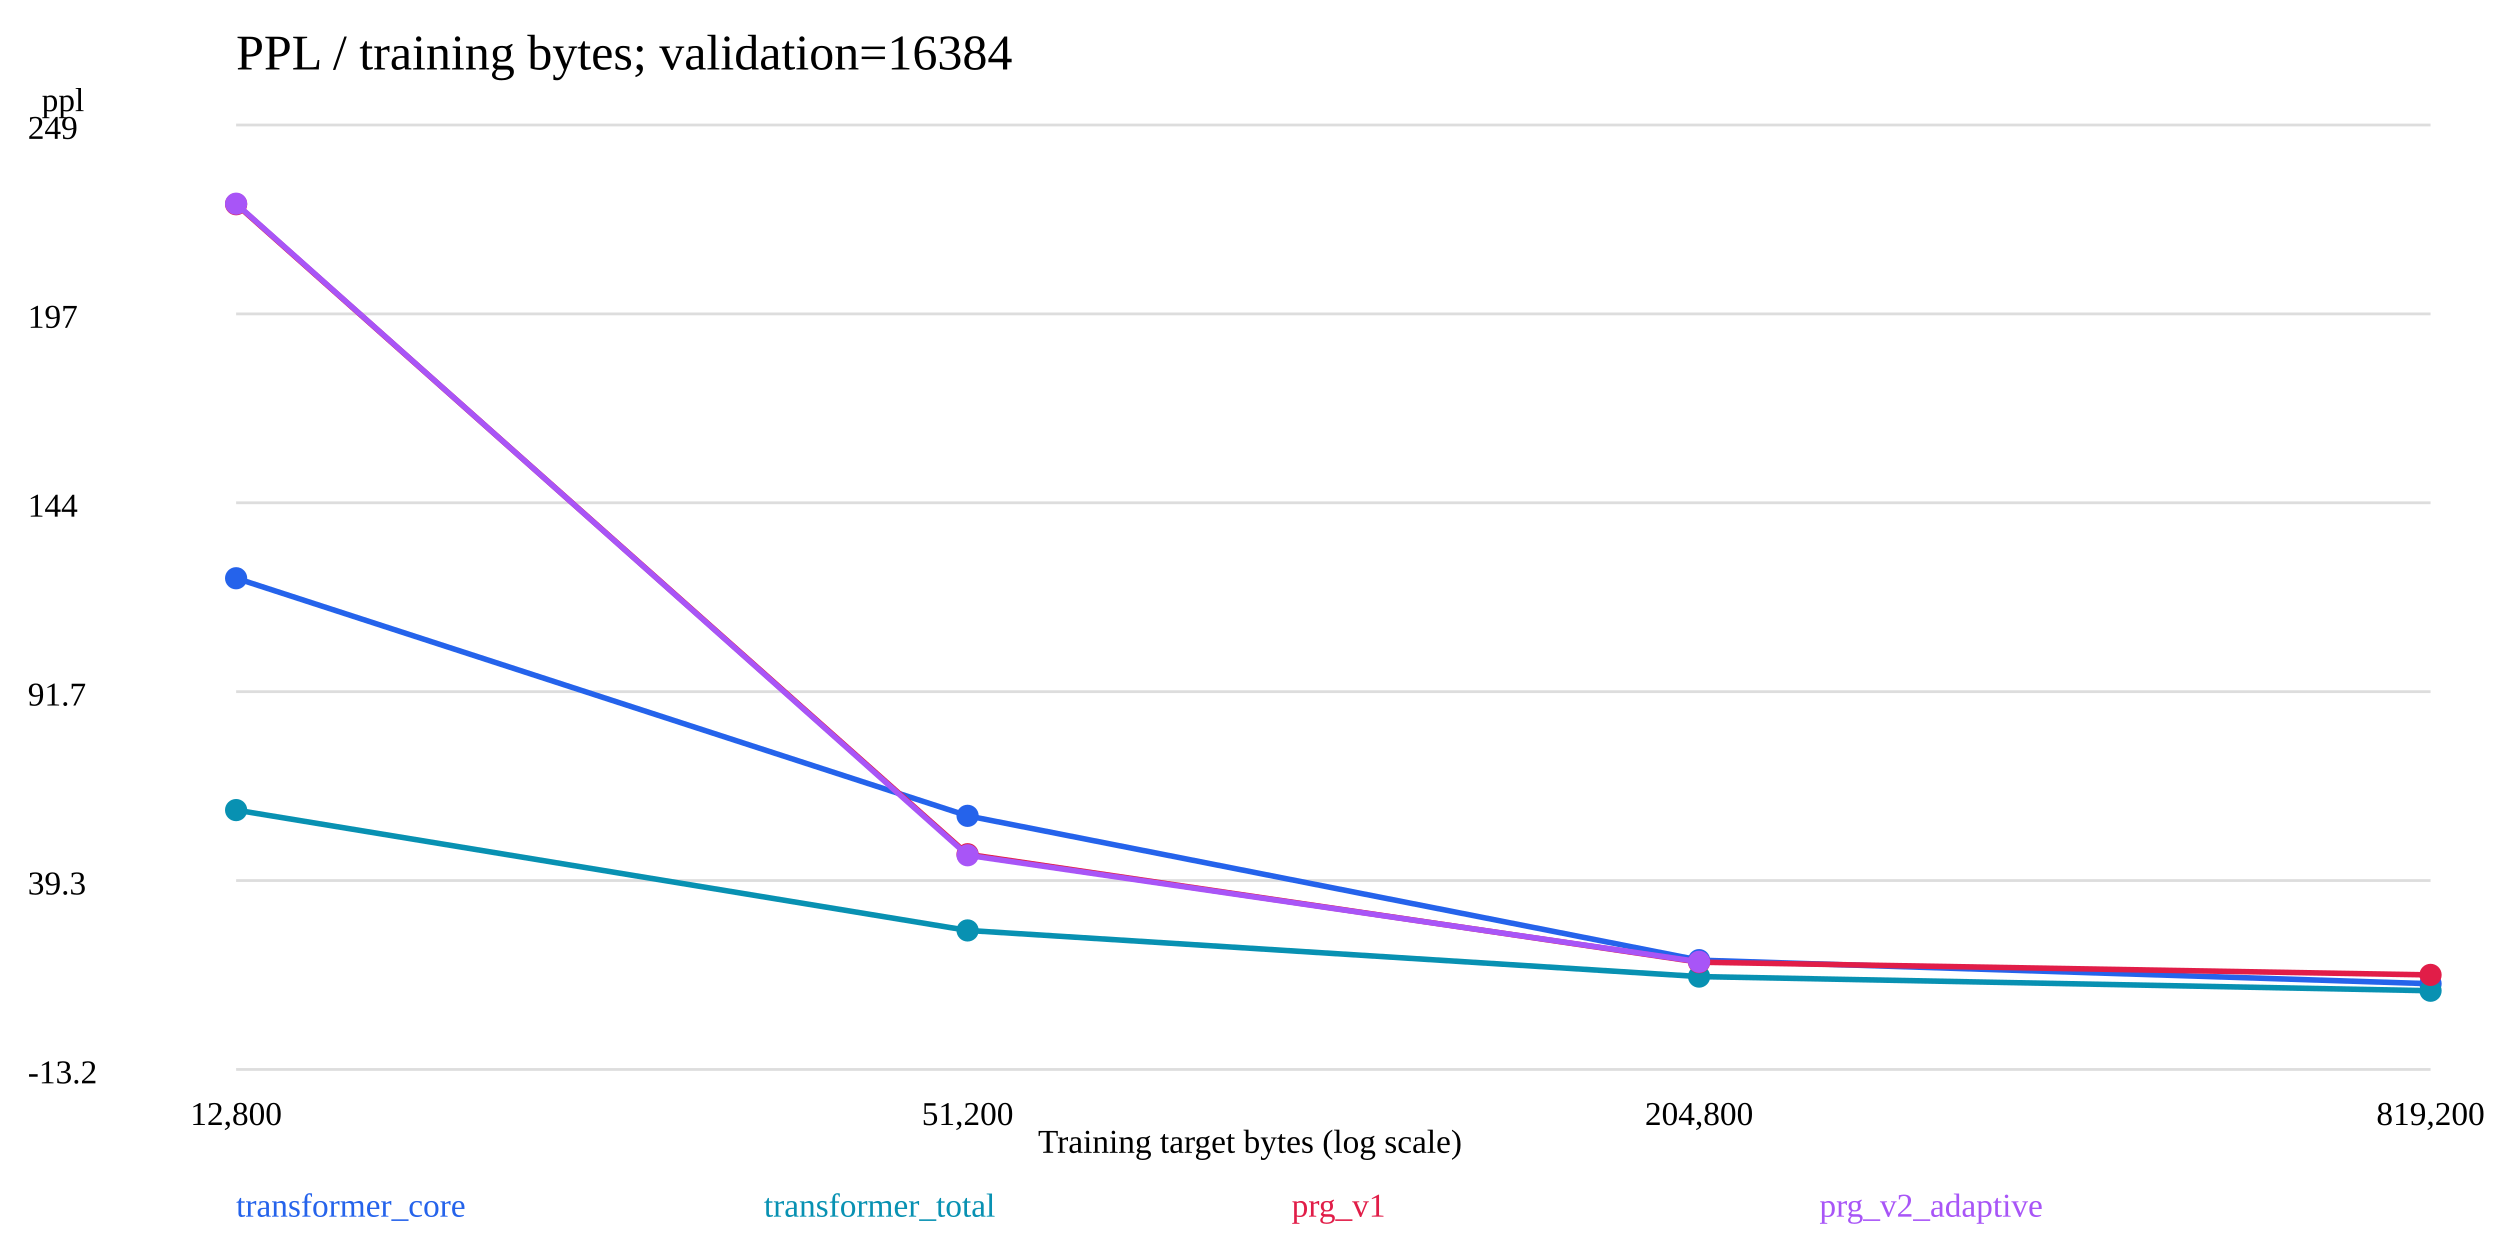
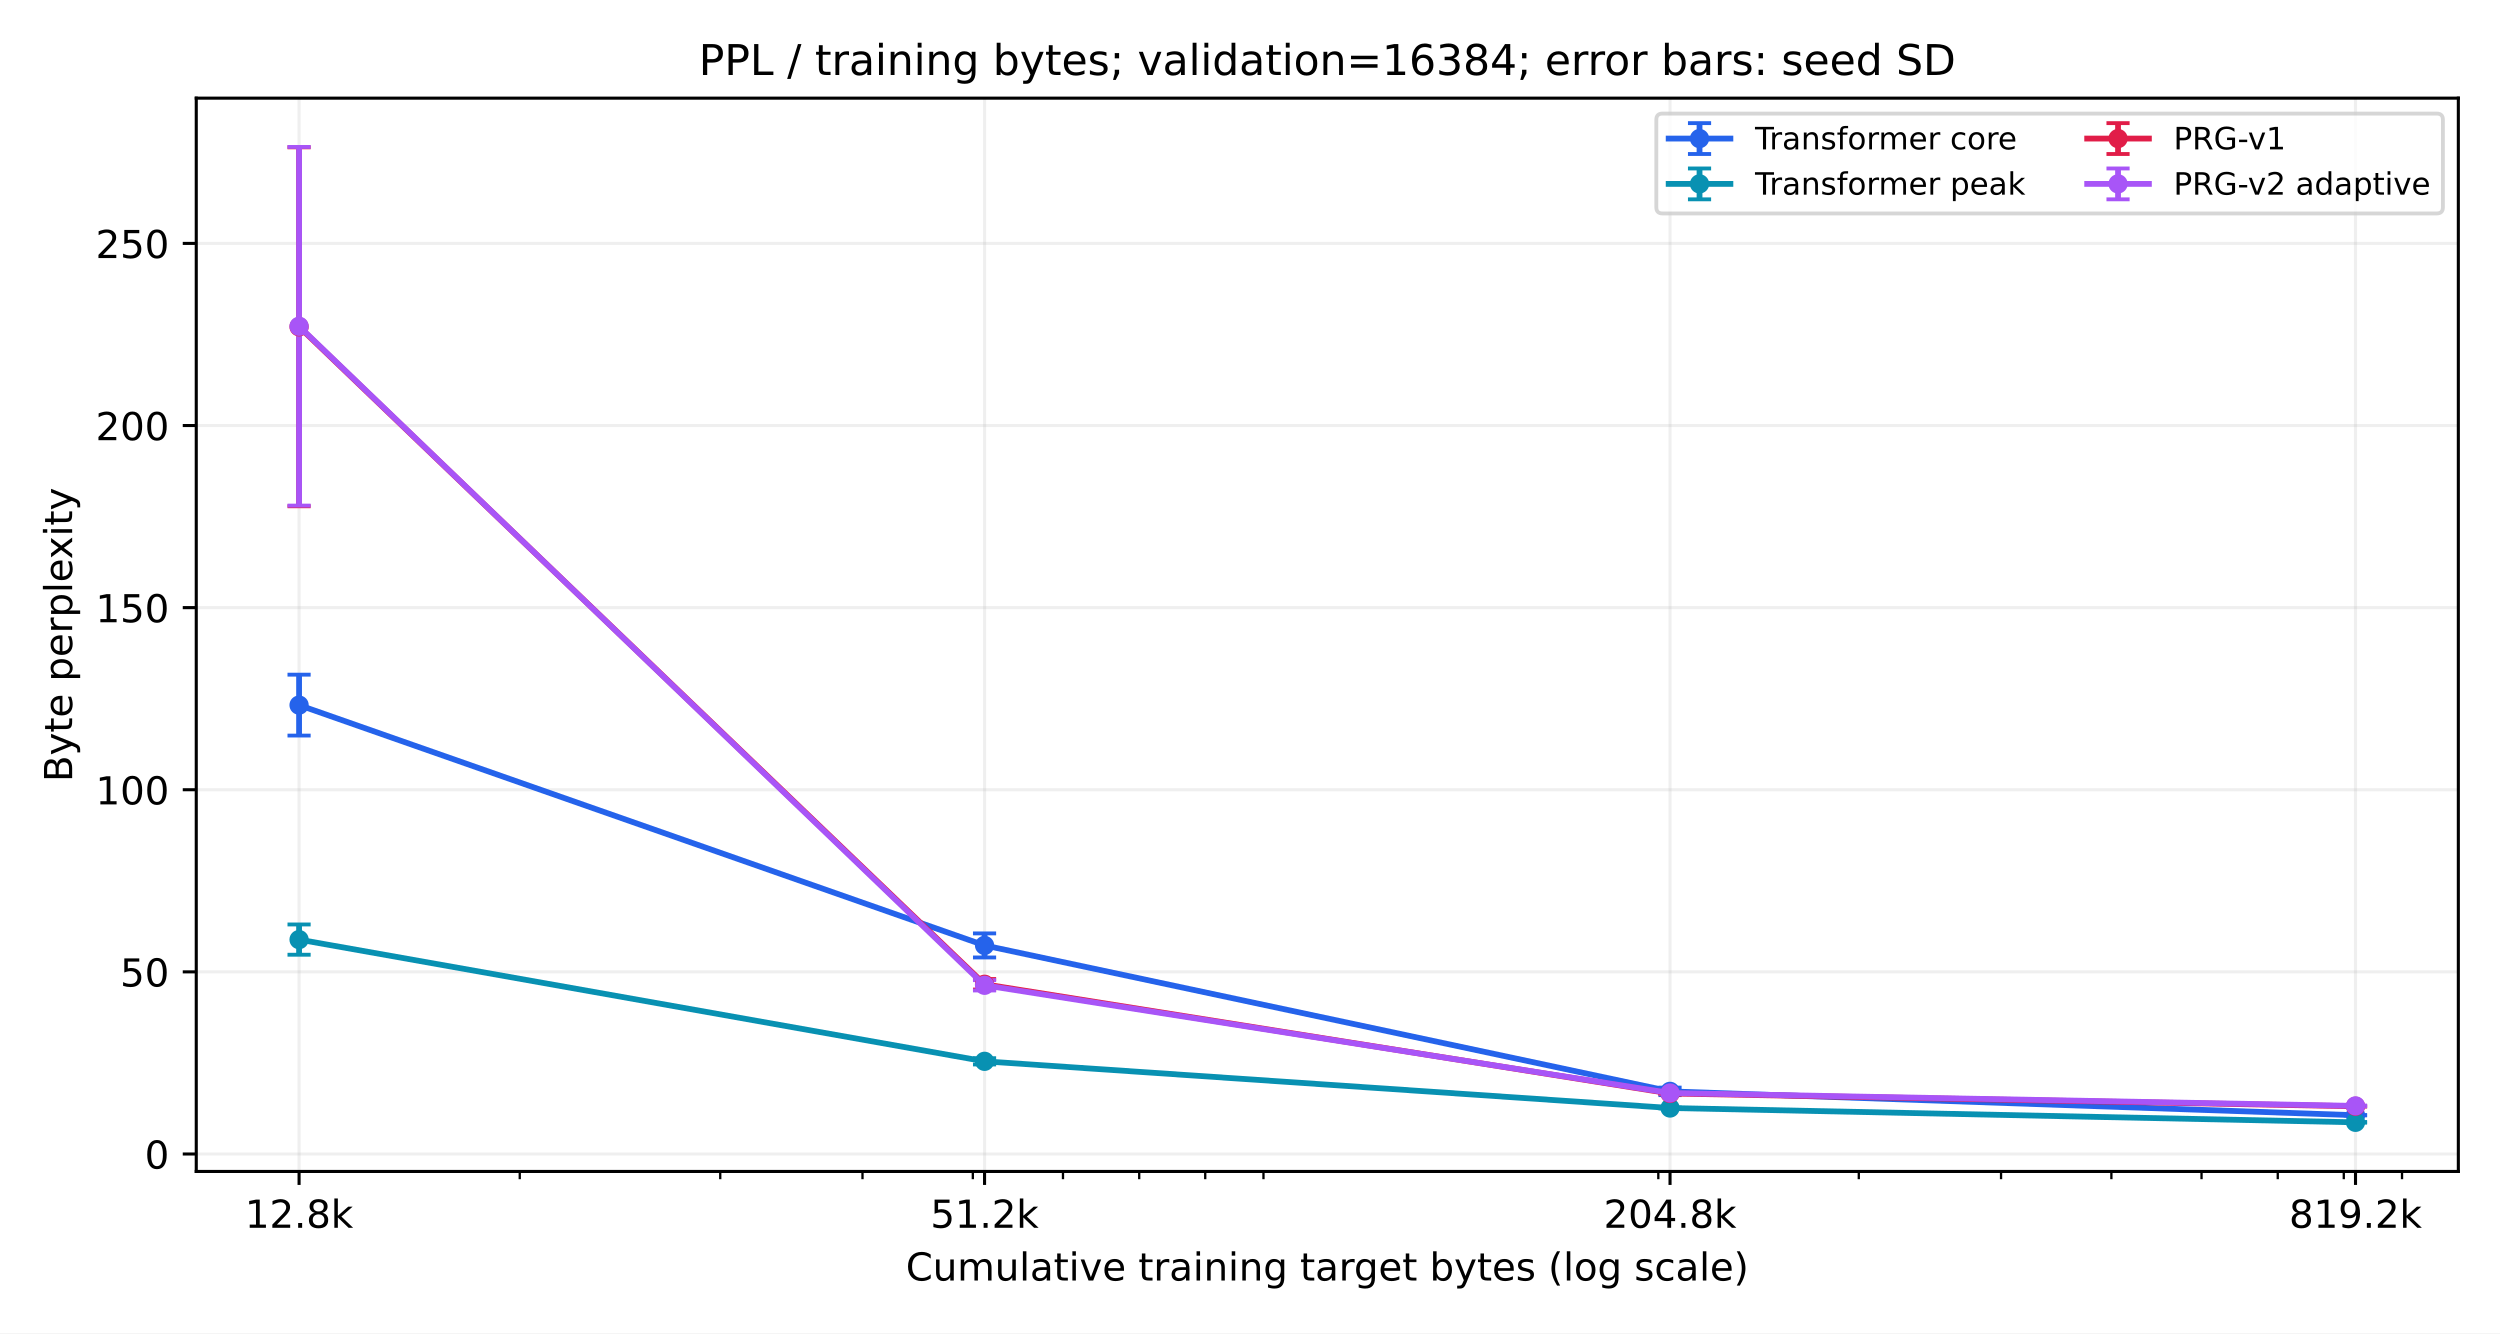
- <svg xmlns="http://www.w3.org/2000/svg" width="900" height="450" viewBox="0 0 900 450">
-   <rect width="100%" height="100%" fill="white" />
-   <text x="85" y="25" font-size="18">PPL / training bytes; validation=16384</text>
-   <line x1="85" x2="875" y1="385.0" y2="385.0" stroke="#ddd" />
-   <text x="10" y="390.0" font-size="12">-13.2</text>
-   <line x1="85" x2="875" y1="317.0" y2="317.0" stroke="#ddd" />
-   <text x="10" y="322.0" font-size="12">39.3</text>
-   <line x1="85" x2="875" y1="249.0" y2="249.0" stroke="#ddd" />
-   <text x="10" y="254.0" font-size="12">91.7</text>
-   <line x1="85" x2="875" y1="181" y2="181" stroke="#ddd" />
-   <text x="10" y="186" font-size="12">144</text>
-   <line x1="85" x2="875" y1="113.0" y2="113.0" stroke="#ddd" />
-   <text x="10" y="118.0" font-size="12">197</text>
-   <line x1="85" x2="875" y1="45.0" y2="45.0" stroke="#ddd" />
-   <text x="10" y="50.0" font-size="12">249</text>
-   <text x="85.0" y="405" text-anchor="middle" font-size="12">12,800</text>
-   <text x="348.333" y="405" text-anchor="middle" font-size="12">51,200</text>
-   <text x="611.667" y="405" text-anchor="middle" font-size="12">204,800</text>
-   <text x="875.0" y="405" text-anchor="middle" font-size="12">819,200</text>
-   <polyline points="85.00,208.17 348.33,293.70 611.67,345.65 875.00,354.15" fill="none" stroke="#2563eb" stroke-width="2" />
-   <circle cx="85.0" cy="208.171" r="4" fill="#2563eb" />
-   <circle cx="348.333" cy="293.702" r="4" fill="#2563eb" />
-   <circle cx="611.667" cy="345.65" r="4" fill="#2563eb" />
-   <circle cx="875.0" cy="354.147" r="4" fill="#2563eb" />
-   <text x="85" y="438" fill="#2563eb" font-size="12">transformer_core</text>
-   <polyline points="85.00,291.63 348.33,334.96 611.67,351.57 875.00,356.67" fill="none" stroke="#0891b2" stroke-width="2" />
-   <circle cx="85.0" cy="291.631" r="4" fill="#0891b2" />
-   <circle cx="348.333" cy="334.957" r="4" fill="#0891b2" />
-   <circle cx="611.667" cy="351.573" r="4" fill="#0891b2" />
-   <circle cx="875.0" cy="356.667" r="4" fill="#0891b2" />
-   <text x="275" y="438" fill="#0891b2" font-size="12">transformer_total</text>
-   <polyline points="85.00,73.52 348.33,307.53 611.67,346.40 875.00,350.97" fill="none" stroke="#e11d48" stroke-width="2" />
-   <circle cx="85.0" cy="73.52" r="4" fill="#e11d48" />
-   <circle cx="348.333" cy="307.526" r="4" fill="#e11d48" />
-   <circle cx="611.667" cy="346.405" r="4" fill="#e11d48" />
-   <circle cx="875.0" cy="350.966" r="4" fill="#e11d48" />
-   <text x="465" y="438" fill="#e11d48" font-size="12">prg_v1</text>
-   <polyline points="85.00,73.33 348.33,307.90 611.67,346.24" fill="none" stroke="#a855f7" stroke-width="2" />
-   <circle cx="85.0" cy="73.333" r="4" fill="#a855f7" />
-   <circle cx="348.333" cy="307.896" r="4" fill="#a855f7" />
-   <circle cx="611.667" cy="346.242" r="4" fill="#a855f7" />
-   <text x="655" y="438" fill="#a855f7" font-size="12">prg_v2_adaptive</text>
-   <text x="450" y="415" text-anchor="middle" font-size="12">Training target bytes (log scale)</text>
-   <text x="15" y="40" font-size="12">ppl</text>
+ <svg xmlns="http://www.w3.org/2000/svg" xmlns:xlink="http://www.w3.org/1999/xlink" width="648pt" height="345.6pt" viewBox="0 0 648 345.6" version="1.1">
+   <defs>
+     <style type="text/css">*{stroke-linejoin: round; stroke-linecap: butt}</style>
+   </defs>
+   <g id="figure_1">
+     <g id="patch_1">
+       <path d="M 0 345.6 L 648 345.6 L 648 0 L 0 0 z " style="fill: #ffffff" />
+     </g>
+     <g id="axes_1">
+       <g id="patch_2">
+         <path d="M 50.87 303.64 L 637.2 303.64 L 637.2 25.44 L 50.87 25.44 z " style="fill: #ffffff" />
+       </g>
+       <g id="matplotlib.axis_1">
+         <g id="xtick_1">
+           <g id="line2d_1">
+             <path d="M 77.521 303.64 L 77.521 25.44 " clip-path="url(#pd39d0b8ee3)" style="fill: none; stroke: #b0b0b0; stroke-opacity: 0.2; stroke-width: 0.8; stroke-linecap: square" />
+           </g>
+           <g id="line2d_2">
+             <defs>
+               <path id="m1986280dcb" d="M 0 0 L 0 3.5 " style="stroke: #000000; stroke-width: 0.8" />
+             </defs>
+             <g>
+               <use xlink:href="#m1986280dcb" x="77.521" y="303.64" style="stroke: #000000; stroke-width: 0.8" />
+             </g>
+           </g>
+           <g id="text_1">
+             <text style="font-size: 10px; font-family: 'DejaVu Sans', 'Bitstream Vera Sans', 'Computer Modern Sans Serif', 'Lucida Grande', 'Verdana', 'Geneva', 'Lucid', 'Arial', 'Helvetica', 'Avant Garde', sans-serif; text-anchor: middle" x="77.521" y="318.238" transform="rotate(-0 77.52136 318.2384)">12.8k</text>
+           </g>
+         </g>
+         <g id="xtick_2">
+           <g id="line2d_3">
+             <path d="M 255.197 303.64 L 255.197 25.44 " clip-path="url(#pd39d0b8ee3)" style="fill: none; stroke: #b0b0b0; stroke-opacity: 0.2; stroke-width: 0.8; stroke-linecap: square" />
+           </g>
+           <g id="line2d_4">
+             <g>
+               <use xlink:href="#m1986280dcb" x="255.197" y="303.64" style="stroke: #000000; stroke-width: 0.8" />
+             </g>
+           </g>
+           <g id="text_2">
+             <text style="font-size: 10px; font-family: 'DejaVu Sans', 'Bitstream Vera Sans', 'Computer Modern Sans Serif', 'Lucida Grande', 'Verdana', 'Geneva', 'Lucid', 'Arial', 'Helvetica', 'Avant Garde', sans-serif; text-anchor: middle" x="255.197" y="318.238" transform="rotate(-0 255.1971 318.2384)">51.2k</text>
+           </g>
+         </g>
+         <g id="xtick_3">
+           <g id="line2d_5">
+             <path d="M 432.873 303.64 L 432.873 25.44 " clip-path="url(#pd39d0b8ee3)" style="fill: none; stroke: #b0b0b0; stroke-opacity: 0.2; stroke-width: 0.8; stroke-linecap: square" />
+           </g>
+           <g id="line2d_6">
+             <g>
+               <use xlink:href="#m1986280dcb" x="432.873" y="303.64" style="stroke: #000000; stroke-width: 0.8" />
+             </g>
+           </g>
+           <g id="text_3">
+             <text style="font-size: 10px; font-family: 'DejaVu Sans', 'Bitstream Vera Sans', 'Computer Modern Sans Serif', 'Lucida Grande', 'Verdana', 'Geneva', 'Lucid', 'Arial', 'Helvetica', 'Avant Garde', sans-serif; text-anchor: middle" x="432.873" y="318.238" transform="rotate(-0 432.8729 318.2384)">204.8k</text>
+           </g>
+         </g>
+         <g id="xtick_4">
+           <g id="line2d_7">
+             <path d="M 610.549 303.64 L 610.549 25.44 " clip-path="url(#pd39d0b8ee3)" style="fill: none; stroke: #b0b0b0; stroke-opacity: 0.2; stroke-width: 0.8; stroke-linecap: square" />
+           </g>
+           <g id="line2d_8">
+             <g>
+               <use xlink:href="#m1986280dcb" x="610.549" y="303.64" style="stroke: #000000; stroke-width: 0.8" />
+             </g>
+           </g>
+           <g id="text_4">
+             <text style="font-size: 10px; font-family: 'DejaVu Sans', 'Bitstream Vera Sans', 'Computer Modern Sans Serif', 'Lucida Grande', 'Verdana', 'Geneva', 'Lucid', 'Arial', 'Helvetica', 'Avant Garde', sans-serif; text-anchor: middle" x="610.549" y="318.238" transform="rotate(-0 610.5486 318.2384)">819.2k</text>
+           </g>
+         </g>
+         <g id="xtick_5">
+           <g id="line2d_9">
+             <defs>
+               <path id="m4b7d5a0a49" d="M 0 0 L 0 2 " style="stroke: #000000; stroke-width: 0.6" />
+             </defs>
+             <g>
+               <use xlink:href="#m4b7d5a0a49" x="134.72" y="303.64" style="stroke: #000000; stroke-width: 0.6" />
+             </g>
+           </g>
+         </g>
+         <g id="xtick_6">
+           <g id="line2d_10">
+             <g>
+               <use xlink:href="#m4b7d5a0a49" x="186.687" y="303.64" style="stroke: #000000; stroke-width: 0.6" />
+             </g>
+           </g>
+         </g>
+         <g id="xtick_7">
+           <g id="line2d_11">
+             <g>
+               <use xlink:href="#m4b7d5a0a49" x="223.558" y="303.64" style="stroke: #000000; stroke-width: 0.6" />
+             </g>
+           </g>
+         </g>
+         <g id="xtick_8">
+           <g id="line2d_12">
+             <g>
+               <use xlink:href="#m4b7d5a0a49" x="252.157" y="303.64" style="stroke: #000000; stroke-width: 0.6" />
+             </g>
+           </g>
+         </g>
+         <g id="xtick_9">
+           <g id="line2d_13">
+             <g>
+               <use xlink:href="#m4b7d5a0a49" x="275.525" y="303.64" style="stroke: #000000; stroke-width: 0.6" />
+             </g>
+           </g>
+         </g>
+         <g id="xtick_10">
+           <g id="line2d_14">
+             <g>
+               <use xlink:href="#m4b7d5a0a49" x="295.282" y="303.64" style="stroke: #000000; stroke-width: 0.6" />
+             </g>
+           </g>
+         </g>
+         <g id="xtick_11">
+           <g id="line2d_15">
+             <g>
+               <use xlink:href="#m4b7d5a0a49" x="312.396" y="303.64" style="stroke: #000000; stroke-width: 0.6" />
+             </g>
+           </g>
+         </g>
+         <g id="xtick_12">
+           <g id="line2d_16">
+             <g>
+               <use xlink:href="#m4b7d5a0a49" x="327.492" y="303.64" style="stroke: #000000; stroke-width: 0.6" />
+             </g>
+           </g>
+         </g>
+         <g id="xtick_13">
+           <g id="line2d_17">
+             <g>
+               <use xlink:href="#m4b7d5a0a49" x="429.833" y="303.64" style="stroke: #000000; stroke-width: 0.6" />
+             </g>
+           </g>
+         </g>
+         <g id="xtick_14">
+           <g id="line2d_18">
+             <g>
+               <use xlink:href="#m4b7d5a0a49" x="481.8" y="303.64" style="stroke: #000000; stroke-width: 0.6" />
+             </g>
+           </g>
+         </g>
+         <g id="xtick_15">
+           <g id="line2d_19">
+             <g>
+               <use xlink:href="#m4b7d5a0a49" x="518.671" y="303.64" style="stroke: #000000; stroke-width: 0.6" />
+             </g>
+           </g>
+         </g>
+         <g id="xtick_16">
+           <g id="line2d_20">
+             <g>
+               <use xlink:href="#m4b7d5a0a49" x="547.271" y="303.64" style="stroke: #000000; stroke-width: 0.6" />
+             </g>
+           </g>
+         </g>
+         <g id="xtick_17">
+           <g id="line2d_21">
+             <g>
+               <use xlink:href="#m4b7d5a0a49" x="570.638" y="303.64" style="stroke: #000000; stroke-width: 0.6" />
+             </g>
+           </g>
+         </g>
+         <g id="xtick_18">
+           <g id="line2d_22">
+             <g>
+               <use xlink:href="#m4b7d5a0a49" x="590.395" y="303.64" style="stroke: #000000; stroke-width: 0.6" />
+             </g>
+           </g>
+         </g>
+         <g id="xtick_19">
+           <g id="line2d_23">
+             <g>
+               <use xlink:href="#m4b7d5a0a49" x="607.509" y="303.64" style="stroke: #000000; stroke-width: 0.6" />
+             </g>
+           </g>
+         </g>
+         <g id="xtick_20">
+           <g id="line2d_24">
+             <g>
+               <use xlink:href="#m4b7d5a0a49" x="622.605" y="303.64" style="stroke: #000000; stroke-width: 0.6" />
+             </g>
+           </g>
+         </g>
+         <g id="text_5">
+           <text style="font-size: 10px; font-family: 'DejaVu Sans', 'Bitstream Vera Sans', 'Computer Modern Sans Serif', 'Lucida Grande', 'Verdana', 'Geneva', 'Lucid', 'Arial', 'Helvetica', 'Avant Garde', sans-serif; text-anchor: middle" x="344.035" y="331.917" transform="rotate(-0 344.035 331.9166)">Cumulative training target bytes (log scale)</text>
+         </g>
+       </g>
+       <g id="matplotlib.axis_2">
+         <g id="ytick_1">
+           <g id="line2d_25">
+             <path d="M 50.87 299.113 L 637.2 299.113 " clip-path="url(#pd39d0b8ee3)" style="fill: none; stroke: #b0b0b0; stroke-opacity: 0.2; stroke-width: 0.8; stroke-linecap: square" />
+           </g>
+           <g id="line2d_26">
+             <defs>
+               <path id="mdb5ca805af" d="M 0 0 L -3.5 0 " style="stroke: #000000; stroke-width: 0.8" />
+             </defs>
+             <g>
+               <use xlink:href="#mdb5ca805af" x="50.87" y="299.113" style="stroke: #000000; stroke-width: 0.8" />
+             </g>
+           </g>
+           <g id="text_6">
+             <text style="font-size: 10px; font-family: 'DejaVu Sans', 'Bitstream Vera Sans', 'Computer Modern Sans Serif', 'Lucida Grande', 'Verdana', 'Geneva', 'Lucid', 'Arial', 'Helvetica', 'Avant Garde', sans-serif; text-anchor: end" x="43.87" y="302.912" transform="rotate(-0 43.87 302.9118)">0</text>
+           </g>
+         </g>
+         <g id="ytick_2">
+           <g id="line2d_27">
+             <path d="M 50.87 251.908 L 637.2 251.908 " clip-path="url(#pd39d0b8ee3)" style="fill: none; stroke: #b0b0b0; stroke-opacity: 0.2; stroke-width: 0.8; stroke-linecap: square" />
+           </g>
+           <g id="line2d_28">
+             <g>
+               <use xlink:href="#mdb5ca805af" x="50.87" y="251.908" style="stroke: #000000; stroke-width: 0.8" />
+             </g>
+           </g>
+           <g id="text_7">
+             <text style="font-size: 10px; font-family: 'DejaVu Sans', 'Bitstream Vera Sans', 'Computer Modern Sans Serif', 'Lucida Grande', 'Verdana', 'Geneva', 'Lucid', 'Arial', 'Helvetica', 'Avant Garde', sans-serif; text-anchor: end" x="43.87" y="255.708" transform="rotate(-0 43.87 255.7077)">50</text>
+           </g>
+         </g>
+         <g id="ytick_3">
+           <g id="line2d_29">
+             <path d="M 50.87 204.704 L 637.2 204.704 " clip-path="url(#pd39d0b8ee3)" style="fill: none; stroke: #b0b0b0; stroke-opacity: 0.2; stroke-width: 0.8; stroke-linecap: square" />
+           </g>
+           <g id="line2d_30">
+             <g>
+               <use xlink:href="#mdb5ca805af" x="50.87" y="204.704" style="stroke: #000000; stroke-width: 0.8" />
+             </g>
+           </g>
+           <g id="text_8">
+             <text style="font-size: 10px; font-family: 'DejaVu Sans', 'Bitstream Vera Sans', 'Computer Modern Sans Serif', 'Lucida Grande', 'Verdana', 'Geneva', 'Lucid', 'Arial', 'Helvetica', 'Avant Garde', sans-serif; text-anchor: end" x="43.87" y="208.503" transform="rotate(-0 43.87 208.5035)">100</text>
+           </g>
+         </g>
+         <g id="ytick_4">
+           <g id="line2d_31">
+             <path d="M 50.87 157.5 L 637.2 157.5 " clip-path="url(#pd39d0b8ee3)" style="fill: none; stroke: #b0b0b0; stroke-opacity: 0.2; stroke-width: 0.8; stroke-linecap: square" />
+           </g>
+           <g id="line2d_32">
+             <g>
+               <use xlink:href="#mdb5ca805af" x="50.87" y="157.5" style="stroke: #000000; stroke-width: 0.8" />
+             </g>
+           </g>
+           <g id="text_9">
+             <text style="font-size: 10px; font-family: 'DejaVu Sans', 'Bitstream Vera Sans', 'Computer Modern Sans Serif', 'Lucida Grande', 'Verdana', 'Geneva', 'Lucid', 'Arial', 'Helvetica', 'Avant Garde', sans-serif; text-anchor: end" x="43.87" y="161.299" transform="rotate(-0 43.87 161.2993)">150</text>
+           </g>
+         </g>
+         <g id="ytick_5">
+           <g id="line2d_33">
+             <path d="M 50.87 110.296 L 637.2 110.296 " clip-path="url(#pd39d0b8ee3)" style="fill: none; stroke: #b0b0b0; stroke-opacity: 0.2; stroke-width: 0.8; stroke-linecap: square" />
+           </g>
+           <g id="line2d_34">
+             <g>
+               <use xlink:href="#mdb5ca805af" x="50.87" y="110.296" style="stroke: #000000; stroke-width: 0.8" />
+             </g>
+           </g>
+           <g id="text_10">
+             <text style="font-size: 10px; font-family: 'DejaVu Sans', 'Bitstream Vera Sans', 'Computer Modern Sans Serif', 'Lucida Grande', 'Verdana', 'Geneva', 'Lucid', 'Arial', 'Helvetica', 'Avant Garde', sans-serif; text-anchor: end" x="43.87" y="114.095" transform="rotate(-0 43.87 114.0952)">200</text>
+           </g>
+         </g>
+         <g id="ytick_6">
+           <g id="line2d_35">
+             <path d="M 50.87 63.092 L 637.2 63.092 " clip-path="url(#pd39d0b8ee3)" style="fill: none; stroke: #b0b0b0; stroke-opacity: 0.2; stroke-width: 0.8; stroke-linecap: square" />
+           </g>
+           <g id="line2d_36">
+             <g>
+               <use xlink:href="#mdb5ca805af" x="50.87" y="63.092" style="stroke: #000000; stroke-width: 0.8" />
+             </g>
+           </g>
+           <g id="text_11">
+             <text style="font-size: 10px; font-family: 'DejaVu Sans', 'Bitstream Vera Sans', 'Computer Modern Sans Serif', 'Lucida Grande', 'Verdana', 'Geneva', 'Lucid', 'Arial', 'Helvetica', 'Avant Garde', sans-serif; text-anchor: end" x="43.87" y="66.891" transform="rotate(-0 43.87 66.891)">250</text>
+           </g>
+         </g>
+         <g id="text_12">
+           <text style="font-size: 10px; font-family: 'DejaVu Sans', 'Bitstream Vera Sans', 'Computer Modern Sans Serif', 'Lucida Grande', 'Verdana', 'Geneva', 'Lucid', 'Arial', 'Helvetica', 'Avant Garde', sans-serif; text-anchor: middle" x="18.703" y="164.54" transform="rotate(-90 18.70281 164.54)">Byte perplexity</text>
+         </g>
+       </g>
+       <g id="LineCollection_1">
+         <path d="M 77.521 190.659 L 77.521 174.871 " clip-path="url(#pd39d0b8ee3)" style="fill: none; stroke: #2563eb; stroke-width: 1.5" />
+         <path d="M 255.197 248.169 L 255.197 241.936 " clip-path="url(#pd39d0b8ee3)" style="fill: none; stroke: #2563eb; stroke-width: 1.5" />
+         <path d="M 432.873 283.855 L 432.873 281.911 " clip-path="url(#pd39d0b8ee3)" style="fill: none; stroke: #2563eb; stroke-width: 1.5" />
+         <path d="M 610.549 289.11 L 610.549 289.032 " clip-path="url(#pd39d0b8ee3)" style="fill: none; stroke: #2563eb; stroke-width: 1.5" />
+       </g>
+       <g id="line2d_37">
+         <defs>
+           <path id="m1d0e846e0e" d="M 3 0 L -3 -0 " style="stroke: #2563eb" />
+         </defs>
+         <g clip-path="url(#pd39d0b8ee3)">
+           <use xlink:href="#m1d0e846e0e" x="77.521" y="190.659" style="fill: #2563eb; stroke: #2563eb" />
+           <use xlink:href="#m1d0e846e0e" x="255.197" y="248.169" style="fill: #2563eb; stroke: #2563eb" />
+           <use xlink:href="#m1d0e846e0e" x="432.873" y="283.855" style="fill: #2563eb; stroke: #2563eb" />
+           <use xlink:href="#m1d0e846e0e" x="610.549" y="289.11" style="fill: #2563eb; stroke: #2563eb" />
+         </g>
+       </g>
+       <g id="line2d_38">
+         <g clip-path="url(#pd39d0b8ee3)">
+           <use xlink:href="#m1d0e846e0e" x="77.521" y="174.871" style="fill: #2563eb; stroke: #2563eb" />
+           <use xlink:href="#m1d0e846e0e" x="255.197" y="241.936" style="fill: #2563eb; stroke: #2563eb" />
+           <use xlink:href="#m1d0e846e0e" x="432.873" y="281.911" style="fill: #2563eb; stroke: #2563eb" />
+           <use xlink:href="#m1d0e846e0e" x="610.549" y="289.032" style="fill: #2563eb; stroke: #2563eb" />
+         </g>
+       </g>
+       <g id="LineCollection_2">
+         <path d="M 77.521 247.471 L 77.521 239.618 " clip-path="url(#pd39d0b8ee3)" style="fill: none; stroke: #0891b2; stroke-width: 1.5" />
+         <path d="M 255.197 275.907 L 255.197 274.285 " clip-path="url(#pd39d0b8ee3)" style="fill: none; stroke: #0891b2; stroke-width: 1.5" />
+         <path d="M 432.873 287.3 L 432.873 287.094 " clip-path="url(#pd39d0b8ee3)" style="fill: none; stroke: #0891b2; stroke-width: 1.5" />
+         <path d="M 610.549 290.995 L 610.549 290.817 " clip-path="url(#pd39d0b8ee3)" style="fill: none; stroke: #0891b2; stroke-width: 1.5" />
+       </g>
+       <g id="line2d_39">
+         <defs>
+           <path id="m05fc8b4bbe" d="M 3 0 L -3 -0 " style="stroke: #0891b2" />
+         </defs>
+         <g clip-path="url(#pd39d0b8ee3)">
+           <use xlink:href="#m05fc8b4bbe" x="77.521" y="247.471" style="fill: #0891b2; stroke: #0891b2" />
+           <use xlink:href="#m05fc8b4bbe" x="255.197" y="275.907" style="fill: #0891b2; stroke: #0891b2" />
+           <use xlink:href="#m05fc8b4bbe" x="432.873" y="287.3" style="fill: #0891b2; stroke: #0891b2" />
+           <use xlink:href="#m05fc8b4bbe" x="610.549" y="290.995" style="fill: #0891b2; stroke: #0891b2" />
+         </g>
+       </g>
+       <g id="line2d_40">
+         <g clip-path="url(#pd39d0b8ee3)">
+           <use xlink:href="#m05fc8b4bbe" x="77.521" y="239.618" style="fill: #0891b2; stroke: #0891b2" />
+           <use xlink:href="#m05fc8b4bbe" x="255.197" y="274.285" style="fill: #0891b2; stroke: #0891b2" />
+           <use xlink:href="#m05fc8b4bbe" x="432.873" y="287.094" style="fill: #0891b2; stroke: #0891b2" />
+           <use xlink:href="#m05fc8b4bbe" x="610.549" y="290.817" style="fill: #0891b2; stroke: #0891b2" />
+         </g>
+       </g>
+       <g id="LineCollection_3">
+         <path d="M 77.521 131.231 L 77.521 38.181 " clip-path="url(#pd39d0b8ee3)" style="fill: none; stroke: #e11d48; stroke-width: 1.5" />
+         <path d="M 255.197 256.487 L 255.197 253.752 " clip-path="url(#pd39d0b8ee3)" style="fill: none; stroke: #e11d48; stroke-width: 1.5" />
+         <path d="M 432.873 283.626 L 432.873 283.239 " clip-path="url(#pd39d0b8ee3)" style="fill: none; stroke: #e11d48; stroke-width: 1.5" />
+         <path d="M 610.549 286.829 L 610.549 286.679 " clip-path="url(#pd39d0b8ee3)" style="fill: none; stroke: #e11d48; stroke-width: 1.5" />
+       </g>
+       <g id="line2d_41">
+         <defs>
+           <path id="m4aaf0778f5" d="M 3 0 L -3 -0 " style="stroke: #e11d48" />
+         </defs>
+         <g clip-path="url(#pd39d0b8ee3)">
+           <use xlink:href="#m4aaf0778f5" x="77.521" y="131.231" style="fill: #e11d48; stroke: #e11d48" />
+           <use xlink:href="#m4aaf0778f5" x="255.197" y="256.487" style="fill: #e11d48; stroke: #e11d48" />
+           <use xlink:href="#m4aaf0778f5" x="432.873" y="283.626" style="fill: #e11d48; stroke: #e11d48" />
+           <use xlink:href="#m4aaf0778f5" x="610.549" y="286.829" style="fill: #e11d48; stroke: #e11d48" />
+         </g>
+       </g>
+       <g id="line2d_42">
+         <g clip-path="url(#pd39d0b8ee3)">
+           <use xlink:href="#m4aaf0778f5" x="77.521" y="38.181" style="fill: #e11d48; stroke: #e11d48" />
+           <use xlink:href="#m4aaf0778f5" x="255.197" y="253.752" style="fill: #e11d48; stroke: #e11d48" />
+           <use xlink:href="#m4aaf0778f5" x="432.873" y="283.239" style="fill: #e11d48; stroke: #e11d48" />
+           <use xlink:href="#m4aaf0778f5" x="610.549" y="286.679" style="fill: #e11d48; stroke: #e11d48" />
+         </g>
+       </g>
+       <g id="LineCollection_4">
+         <path d="M 77.521 131.056 L 77.521 38.085 " clip-path="url(#pd39d0b8ee3)" style="fill: none; stroke: #a855f7; stroke-width: 1.5" />
+         <path d="M 255.197 256.728 L 255.197 254.051 " clip-path="url(#pd39d0b8ee3)" style="fill: none; stroke: #a855f7; stroke-width: 1.5" />
+         <path d="M 432.873 283.485 L 432.873 283.145 " clip-path="url(#pd39d0b8ee3)" style="fill: none; stroke: #a855f7; stroke-width: 1.5" />
+         <path d="M 610.549 286.756 L 610.549 286.553 " clip-path="url(#pd39d0b8ee3)" style="fill: none; stroke: #a855f7; stroke-width: 1.5" />
+       </g>
+       <g id="line2d_43">
+         <defs>
+           <path id="mf4672941f1" d="M 3 0 L -3 -0 " style="stroke: #a855f7" />
+         </defs>
+         <g clip-path="url(#pd39d0b8ee3)">
+           <use xlink:href="#mf4672941f1" x="77.521" y="131.056" style="fill: #a855f7; stroke: #a855f7" />
+           <use xlink:href="#mf4672941f1" x="255.197" y="256.728" style="fill: #a855f7; stroke: #a855f7" />
+           <use xlink:href="#mf4672941f1" x="432.873" y="283.485" style="fill: #a855f7; stroke: #a855f7" />
+           <use xlink:href="#mf4672941f1" x="610.549" y="286.756" style="fill: #a855f7; stroke: #a855f7" />
+         </g>
+       </g>
+       <g id="line2d_44">
+         <g clip-path="url(#pd39d0b8ee3)">
+           <use xlink:href="#mf4672941f1" x="77.521" y="38.085" style="fill: #a855f7; stroke: #a855f7" />
+           <use xlink:href="#mf4672941f1" x="255.197" y="254.051" style="fill: #a855f7; stroke: #a855f7" />
+           <use xlink:href="#mf4672941f1" x="432.873" y="283.145" style="fill: #a855f7; stroke: #a855f7" />
+           <use xlink:href="#mf4672941f1" x="610.549" y="286.553" style="fill: #a855f7; stroke: #a855f7" />
+         </g>
+       </g>
+       <g id="line2d_45">
+         <path d="M 77.521 182.765 L 255.197 245.052 L 432.873 282.883 L 610.549 289.071 " clip-path="url(#pd39d0b8ee3)" style="fill: none; stroke: #2563eb; stroke-width: 1.5; stroke-linecap: square" />
+         <defs>
+           <path id="mba3e8f5385" d="M 0 2 C 0.53 2 1.039 1.789 1.414 1.414 C 1.789 1.039 2 0.53 2 0 C 2 -0.53 1.789 -1.039 1.414 -1.414 C 1.039 -1.789 0.53 -2 0 -2 C -0.53 -2 -1.039 -1.789 -1.414 -1.414 C -1.789 -1.039 -2 -0.53 -2 0 C -2 0.53 -1.789 1.039 -1.414 1.414 C -1.039 1.789 -0.53 2 0 2 z " style="stroke: #2563eb" />
+         </defs>
+         <g clip-path="url(#pd39d0b8ee3)">
+           <use xlink:href="#mba3e8f5385" x="77.521" y="182.765" style="fill: #2563eb; stroke: #2563eb" />
+           <use xlink:href="#mba3e8f5385" x="255.197" y="245.052" style="fill: #2563eb; stroke: #2563eb" />
+           <use xlink:href="#mba3e8f5385" x="432.873" y="282.883" style="fill: #2563eb; stroke: #2563eb" />
+           <use xlink:href="#mba3e8f5385" x="610.549" y="289.071" style="fill: #2563eb; stroke: #2563eb" />
+         </g>
+       </g>
+       <g id="line2d_46">
+         <path d="M 77.521 243.545 L 255.197 275.096 L 432.873 287.197 L 610.549 290.906 " clip-path="url(#pd39d0b8ee3)" style="fill: none; stroke: #0891b2; stroke-width: 1.5; stroke-linecap: square" />
+         <defs>
+           <path id="m99acc8d7de" d="M 0 2 C 0.53 2 1.039 1.789 1.414 1.414 C 1.789 1.039 2 0.53 2 0 C 2 -0.53 1.789 -1.039 1.414 -1.414 C 1.039 -1.789 0.53 -2 0 -2 C -0.53 -2 -1.039 -1.789 -1.414 -1.414 C -1.789 -1.039 -2 -0.53 -2 0 C -2 0.53 -1.789 1.039 -1.414 1.414 C -1.039 1.789 -0.53 2 0 2 z " style="stroke: #0891b2" />
+         </defs>
+         <g clip-path="url(#pd39d0b8ee3)">
+           <use xlink:href="#m99acc8d7de" x="77.521" y="243.545" style="fill: #0891b2; stroke: #0891b2" />
+           <use xlink:href="#m99acc8d7de" x="255.197" y="275.096" style="fill: #0891b2; stroke: #0891b2" />
+           <use xlink:href="#m99acc8d7de" x="432.873" y="287.197" style="fill: #0891b2; stroke: #0891b2" />
+           <use xlink:href="#m99acc8d7de" x="610.549" y="290.906" style="fill: #0891b2; stroke: #0891b2" />
+         </g>
+       </g>
+       <g id="line2d_47">
+         <path d="M 77.521 84.706 L 255.197 255.12 L 432.873 283.433 L 610.549 286.754 " clip-path="url(#pd39d0b8ee3)" style="fill: none; stroke: #e11d48; stroke-width: 1.5; stroke-linecap: square" />
+         <defs>
+           <path id="m996ac706c9" d="M 0 2 C 0.53 2 1.039 1.789 1.414 1.414 C 1.789 1.039 2 0.53 2 0 C 2 -0.53 1.789 -1.039 1.414 -1.414 C 1.039 -1.789 0.53 -2 0 -2 C -0.53 -2 -1.039 -1.789 -1.414 -1.414 C -1.789 -1.039 -2 -0.53 -2 0 C -2 0.53 -1.789 1.039 -1.414 1.414 C -1.039 1.789 -0.53 2 0 2 z " style="stroke: #e11d48" />
+         </defs>
+         <g clip-path="url(#pd39d0b8ee3)">
+           <use xlink:href="#m996ac706c9" x="77.521" y="84.706" style="fill: #e11d48; stroke: #e11d48" />
+           <use xlink:href="#m996ac706c9" x="255.197" y="255.12" style="fill: #e11d48; stroke: #e11d48" />
+           <use xlink:href="#m996ac706c9" x="432.873" y="283.433" style="fill: #e11d48; stroke: #e11d48" />
+           <use xlink:href="#m996ac706c9" x="610.549" y="286.754" style="fill: #e11d48; stroke: #e11d48" />
+         </g>
+       </g>
+       <g id="line2d_48">
+         <path d="M 77.521 84.571 L 255.197 255.389 L 432.873 283.315 L 610.549 286.655 " clip-path="url(#pd39d0b8ee3)" style="fill: none; stroke: #a855f7; stroke-width: 1.5; stroke-linecap: square" />
+         <defs>
+           <path id="m940aaf8ca3" d="M 0 2 C 0.53 2 1.039 1.789 1.414 1.414 C 1.789 1.039 2 0.53 2 0 C 2 -0.53 1.789 -1.039 1.414 -1.414 C 1.039 -1.789 0.53 -2 0 -2 C -0.53 -2 -1.039 -1.789 -1.414 -1.414 C -1.789 -1.039 -2 -0.53 -2 0 C -2 0.53 -1.789 1.039 -1.414 1.414 C -1.039 1.789 -0.53 2 0 2 z " style="stroke: #a855f7" />
+         </defs>
+         <g clip-path="url(#pd39d0b8ee3)">
+           <use xlink:href="#m940aaf8ca3" x="77.521" y="84.571" style="fill: #a855f7; stroke: #a855f7" />
+           <use xlink:href="#m940aaf8ca3" x="255.197" y="255.389" style="fill: #a855f7; stroke: #a855f7" />
+           <use xlink:href="#m940aaf8ca3" x="432.873" y="283.315" style="fill: #a855f7; stroke: #a855f7" />
+           <use xlink:href="#m940aaf8ca3" x="610.549" y="286.655" style="fill: #a855f7; stroke: #a855f7" />
+         </g>
+       </g>
+       <g id="patch_3">
+         <path d="M 50.87 303.64 L 50.87 25.44 " style="fill: none; stroke: #000000; stroke-width: 0.8; stroke-linejoin: miter; stroke-linecap: square" />
+       </g>
+       <g id="patch_4">
+         <path d="M 637.2 303.64 L 637.2 25.44 " style="fill: none; stroke: #000000; stroke-width: 0.8; stroke-linejoin: miter; stroke-linecap: square" />
+       </g>
+       <g id="patch_5">
+         <path d="M 50.87 303.64 L 637.2 303.64 " style="fill: none; stroke: #000000; stroke-width: 0.8; stroke-linejoin: miter; stroke-linecap: square" />
+       </g>
+       <g id="patch_6">
+         <path d="M 50.87 25.44 L 637.2 25.44 " style="fill: none; stroke: #000000; stroke-width: 0.8; stroke-linejoin: miter; stroke-linecap: square" />
+       </g>
+       <g id="text_13">
+         <text style="font-size: 11px; font-family: 'DejaVu Sans', 'Bitstream Vera Sans', 'Computer Modern Sans Serif', 'Lucida Grande', 'Verdana', 'Geneva', 'Lucid', 'Arial', 'Helvetica', 'Avant Garde', sans-serif; text-anchor: middle" x="344.035" y="19.44" transform="rotate(-0 344.035 19.44)">PPL / training bytes; validation=16384; error bars: seed SD</text>
+       </g>
+       <g id="legend_1">
+         <g id="patch_7">
+           <path d="M 430.919 55.325 L 631.6 55.325 Q 633.2 55.325 633.2 53.725 L 633.2 31.04 Q 633.2 29.44 631.6 29.44 L 430.919 29.44 Q 429.319 29.44 429.319 31.04 L 429.319 53.725 Q 429.319 55.325 430.919 55.325 z " style="fill: #ffffff; opacity: 0.8; stroke: #cccccc; stroke-linejoin: miter" />
+         </g>
+         <g id="LineCollection_5">
+           <path d="M 440.519 39.919 L 440.519 31.919 " style="fill: none; stroke: #2563eb; stroke-width: 1.5" />
+         </g>
+         <g id="line2d_49">
+           <g>
+             <use xlink:href="#m1d0e846e0e" x="440.519" y="39.919" style="fill: #2563eb; stroke: #2563eb" />
+           </g>
+         </g>
+         <g id="line2d_50">
+           <g>
+             <use xlink:href="#m1d0e846e0e" x="440.519" y="31.919" style="fill: #2563eb; stroke: #2563eb" />
+           </g>
+         </g>
+         <g id="line2d_51">
+           <path d="M 432.519 35.919 L 448.519 35.919 " style="fill: none; stroke: #2563eb; stroke-width: 1.5; stroke-linecap: square" />
+         </g>
+         <g id="line2d_52">
+           <g>
+             <use xlink:href="#mba3e8f5385" x="440.519" y="35.919" style="fill: #2563eb; stroke: #2563eb" />
+           </g>
+         </g>
+         <g id="text_14">
+           <text style="font-size: 8px; font-family: 'DejaVu Sans', 'Bitstream Vera Sans', 'Computer Modern Sans Serif', 'Lucida Grande', 'Verdana', 'Geneva', 'Lucid', 'Arial', 'Helvetica', 'Avant Garde', sans-serif; text-anchor: start" x="454.919" y="38.719" transform="rotate(-0 454.9187 38.71875)">Transformer core</text>
+         </g>
+         <g id="LineCollection_6">
+           <path d="M 440.519 51.661 L 440.519 43.661 " style="fill: none; stroke: #0891b2; stroke-width: 1.5" />
+         </g>
+         <g id="line2d_53">
+           <g>
+             <use xlink:href="#m05fc8b4bbe" x="440.519" y="51.661" style="fill: #0891b2; stroke: #0891b2" />
+           </g>
+         </g>
+         <g id="line2d_54">
+           <g>
+             <use xlink:href="#m05fc8b4bbe" x="440.519" y="43.661" style="fill: #0891b2; stroke: #0891b2" />
+           </g>
+         </g>
+         <g id="line2d_55">
+           <path d="M 432.519 47.661 L 448.519 47.661 " style="fill: none; stroke: #0891b2; stroke-width: 1.5; stroke-linecap: square" />
+         </g>
+         <g id="line2d_56">
+           <g>
+             <use xlink:href="#m99acc8d7de" x="440.519" y="47.661" style="fill: #0891b2; stroke: #0891b2" />
+           </g>
+         </g>
+         <g id="text_15">
+           <text style="font-size: 8px; font-family: 'DejaVu Sans', 'Bitstream Vera Sans', 'Computer Modern Sans Serif', 'Lucida Grande', 'Verdana', 'Geneva', 'Lucid', 'Arial', 'Helvetica', 'Avant Garde', sans-serif; text-anchor: start" x="454.919" y="50.461" transform="rotate(-0 454.9187 50.46125)">Transformer peak</text>
+         </g>
+         <g id="LineCollection_7">
+           <path d="M 548.996 39.919 L 548.996 31.919 " style="fill: none; stroke: #e11d48; stroke-width: 1.5" />
+         </g>
+         <g id="line2d_57">
+           <g>
+             <use xlink:href="#m4aaf0778f5" x="548.996" y="39.919" style="fill: #e11d48; stroke: #e11d48" />
+           </g>
+         </g>
+         <g id="line2d_58">
+           <g>
+             <use xlink:href="#m4aaf0778f5" x="548.996" y="31.919" style="fill: #e11d48; stroke: #e11d48" />
+           </g>
+         </g>
+         <g id="line2d_59">
+           <path d="M 540.996 35.919 L 556.996 35.919 " style="fill: none; stroke: #e11d48; stroke-width: 1.5; stroke-linecap: square" />
+         </g>
+         <g id="line2d_60">
+           <g>
+             <use xlink:href="#m996ac706c9" x="548.996" y="35.919" style="fill: #e11d48; stroke: #e11d48" />
+           </g>
+         </g>
+         <g id="text_16">
+           <text style="font-size: 8px; font-family: 'DejaVu Sans', 'Bitstream Vera Sans', 'Computer Modern Sans Serif', 'Lucida Grande', 'Verdana', 'Geneva', 'Lucid', 'Arial', 'Helvetica', 'Avant Garde', sans-serif; text-anchor: start" x="563.396" y="38.719" transform="rotate(-0 563.3963 38.71875)">PRG-v1</text>
+         </g>
+         <g id="LineCollection_8">
+           <path d="M 548.996 51.661 L 548.996 43.661 " style="fill: none; stroke: #a855f7; stroke-width: 1.5" />
+         </g>
+         <g id="line2d_61">
+           <g>
+             <use xlink:href="#mf4672941f1" x="548.996" y="51.661" style="fill: #a855f7; stroke: #a855f7" />
+           </g>
+         </g>
+         <g id="line2d_62">
+           <g>
+             <use xlink:href="#mf4672941f1" x="548.996" y="43.661" style="fill: #a855f7; stroke: #a855f7" />
+           </g>
+         </g>
+         <g id="line2d_63">
+           <path d="M 540.996 47.661 L 556.996 47.661 " style="fill: none; stroke: #a855f7; stroke-width: 1.5; stroke-linecap: square" />
+         </g>
+         <g id="line2d_64">
+           <g>
+             <use xlink:href="#m940aaf8ca3" x="548.996" y="47.661" style="fill: #a855f7; stroke: #a855f7" />
+           </g>
+         </g>
+         <g id="text_17">
+           <text style="font-size: 8px; font-family: 'DejaVu Sans', 'Bitstream Vera Sans', 'Computer Modern Sans Serif', 'Lucida Grande', 'Verdana', 'Geneva', 'Lucid', 'Arial', 'Helvetica', 'Avant Garde', sans-serif; text-anchor: start" x="563.396" y="50.461" transform="rotate(-0 563.3963 50.46125)">PRG-v2 adaptive</text>
+         </g>
+       </g>
+     </g>
+   </g>
+   <defs>
+     <clipPath id="pd39d0b8ee3">
+       <rect x="50.87" y="25.44" width="586.33" height="278.2" />
+     </clipPath>
+   </defs>
</svg>
